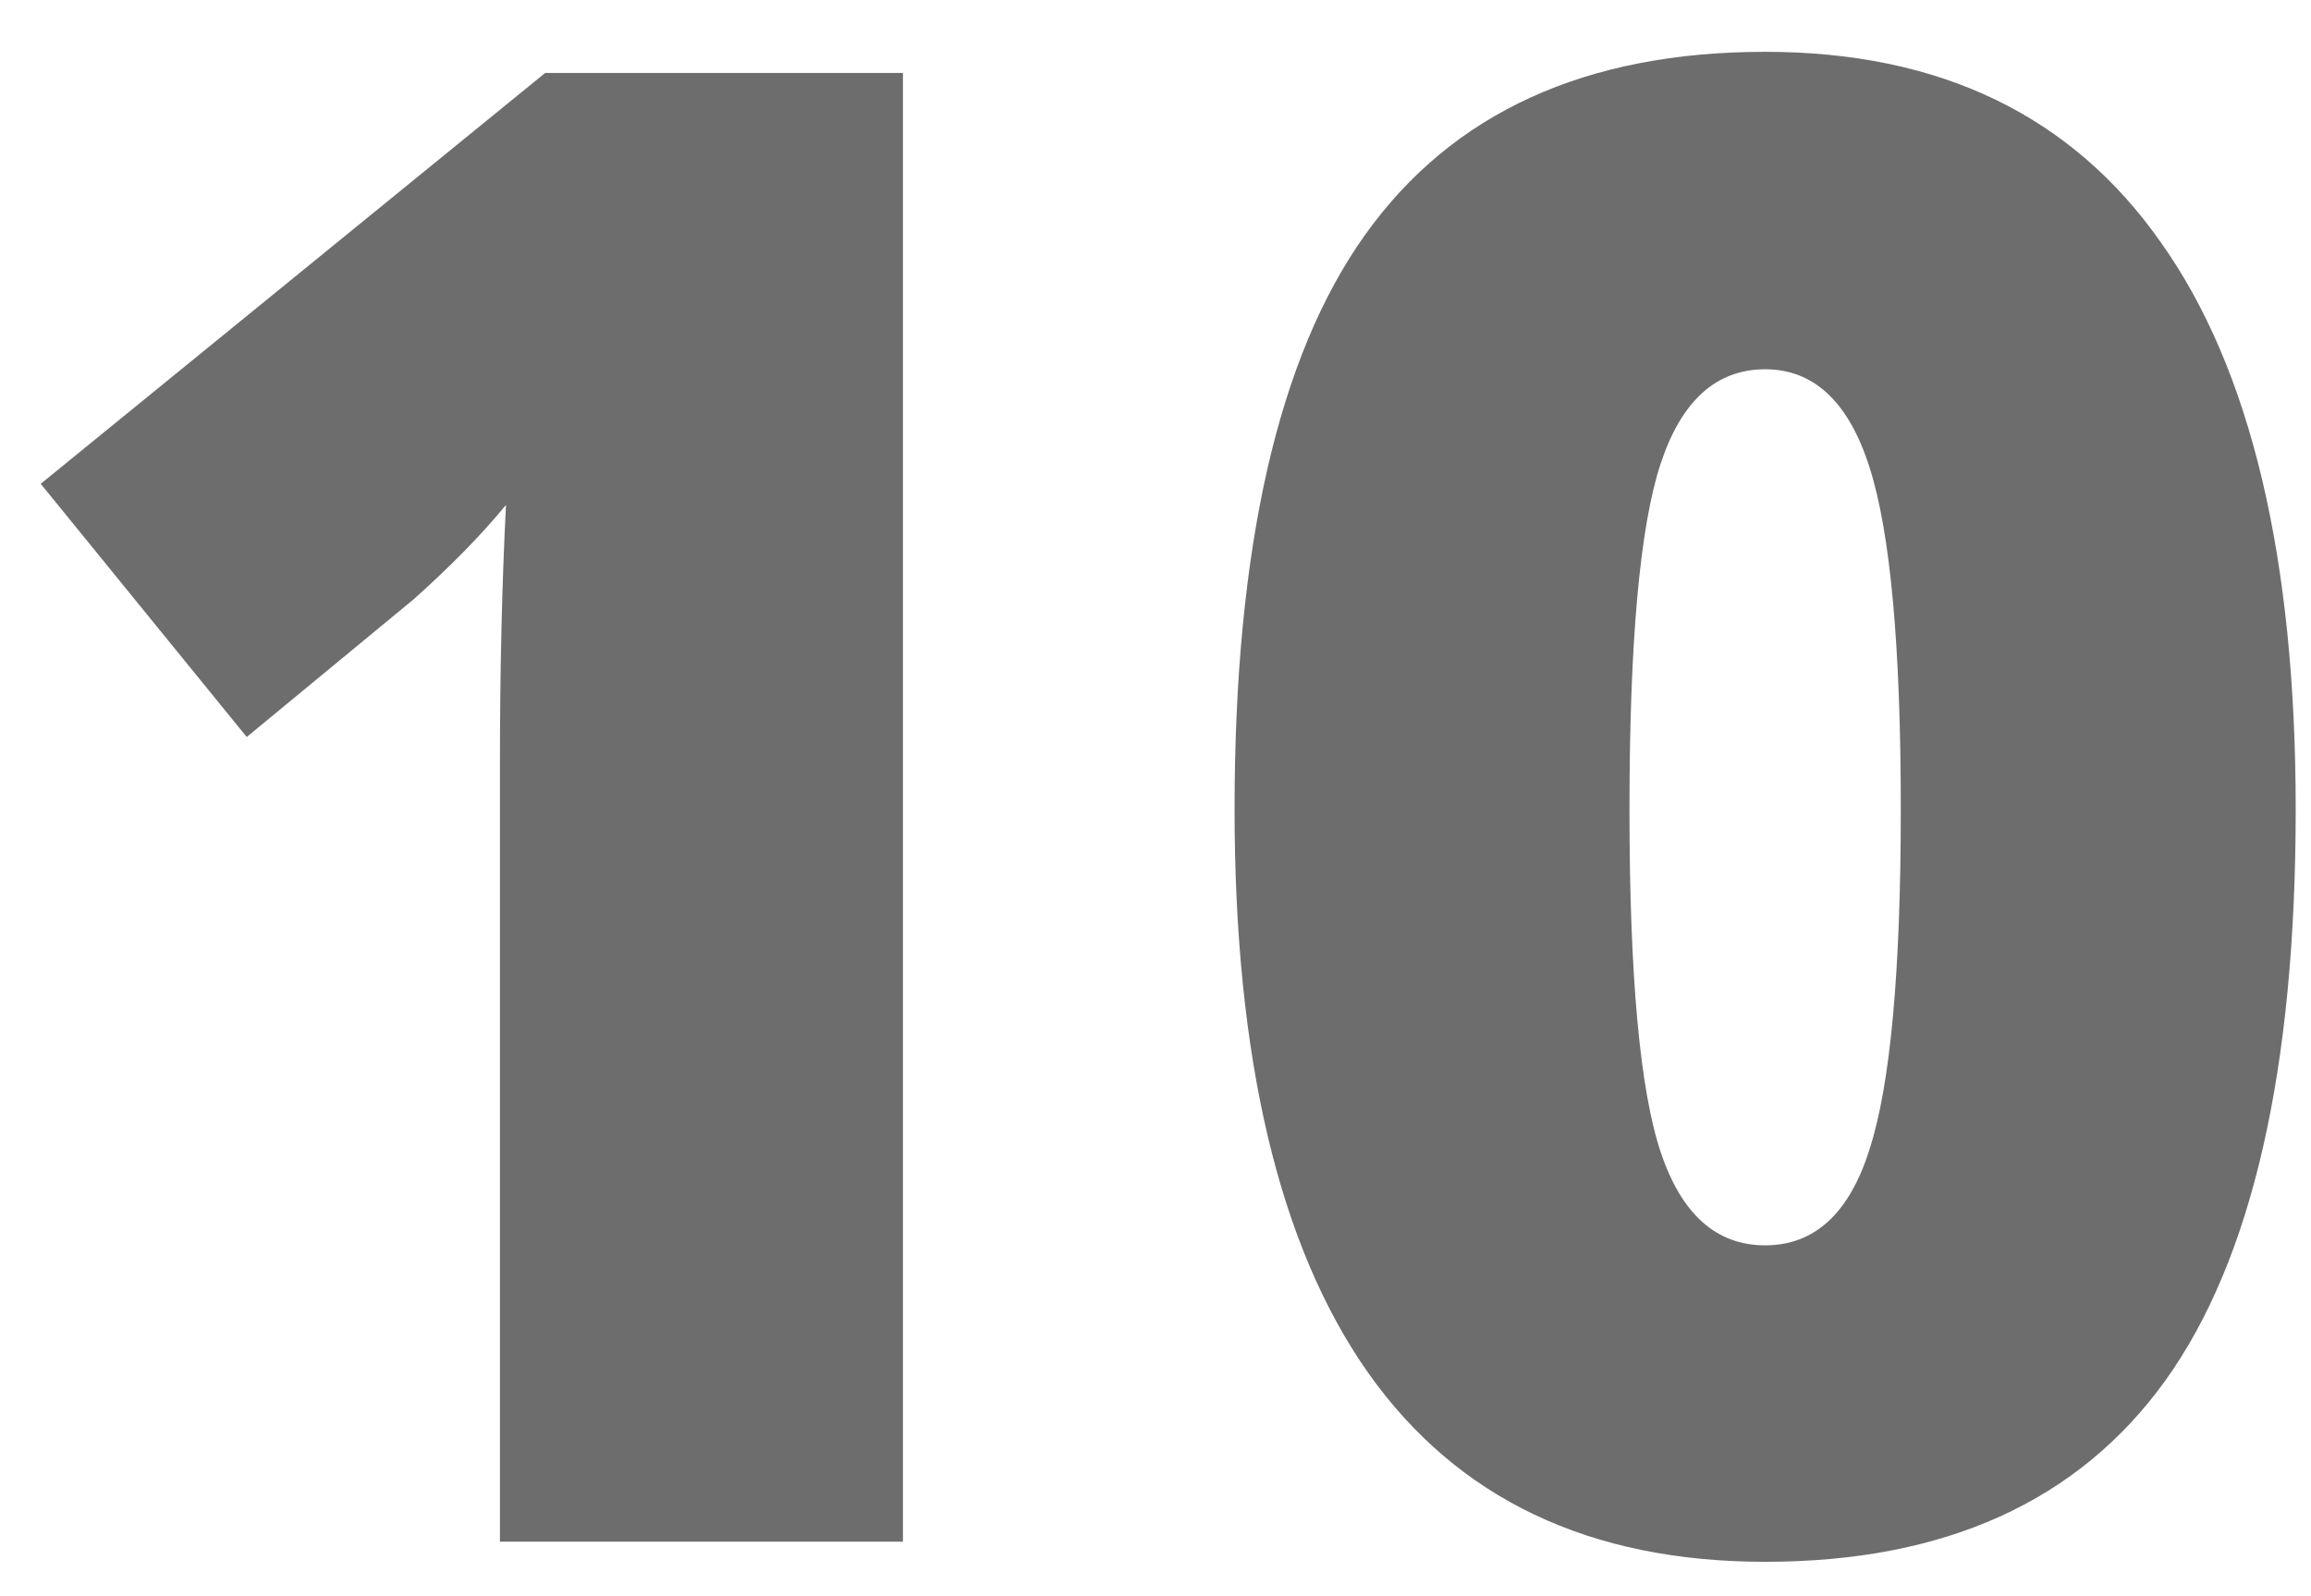
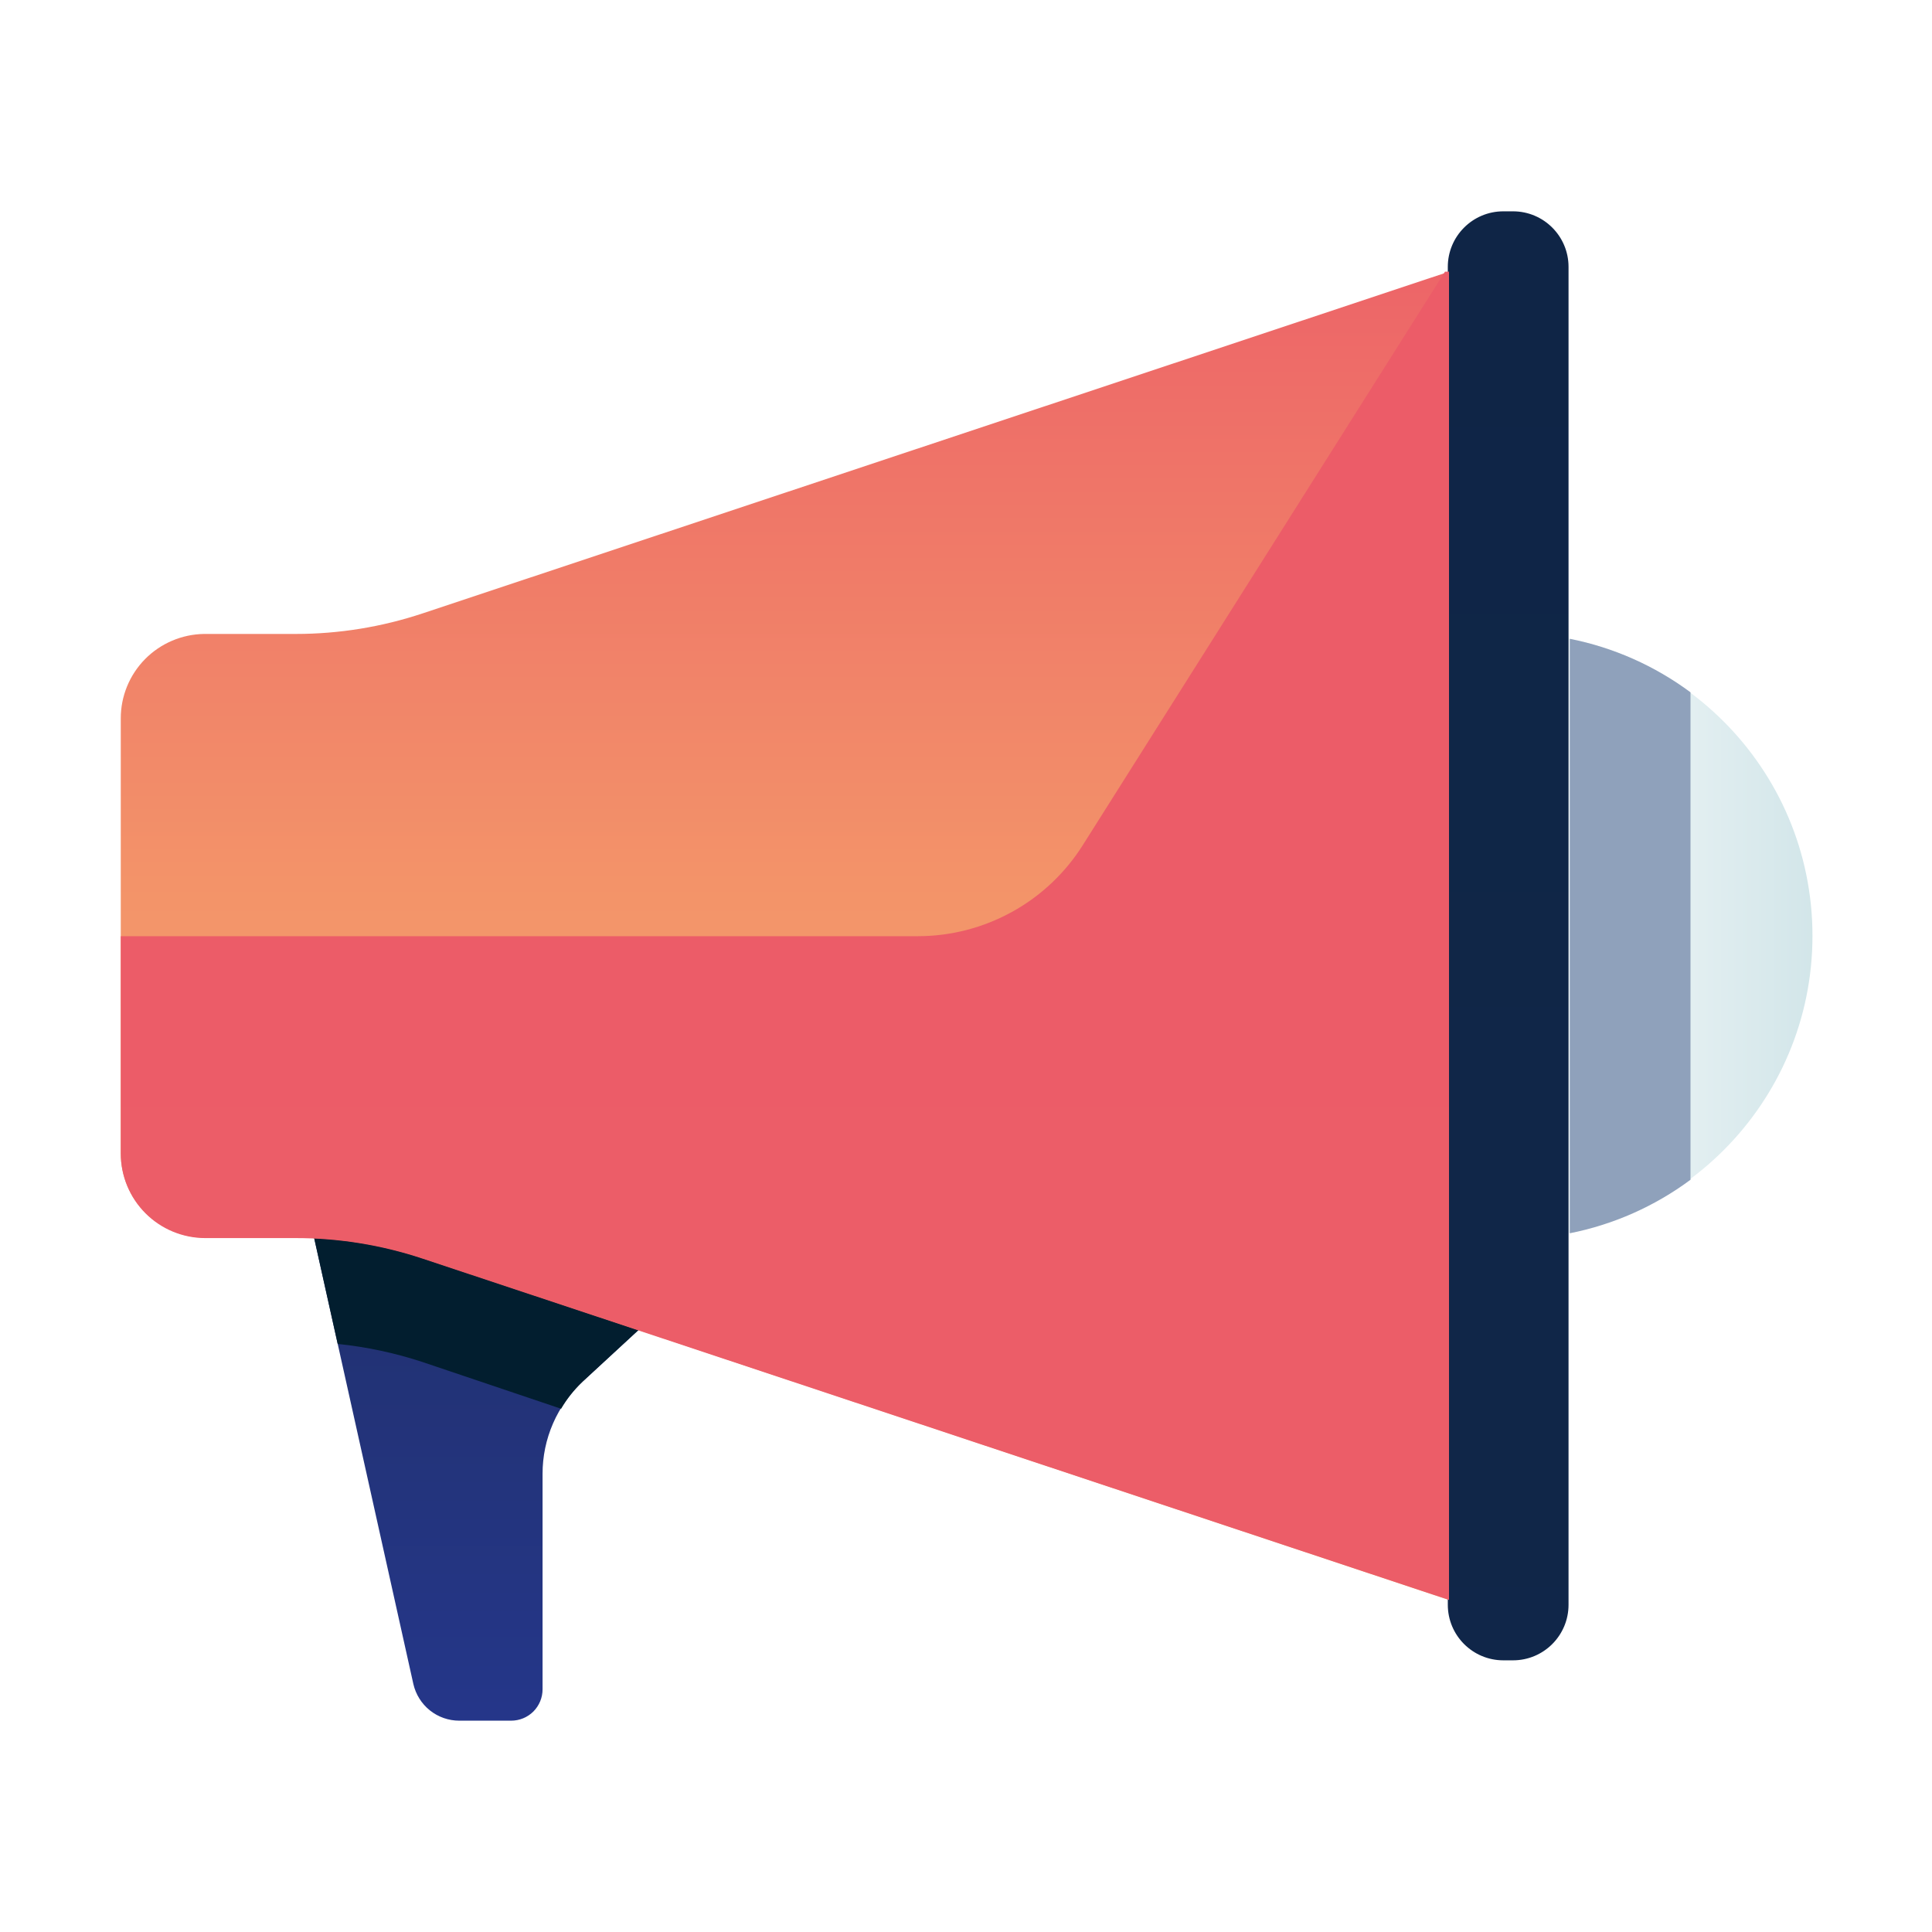
- <svg xmlns="http://www.w3.org/2000/svg" width="42" height="29" viewBox="0 0 42 29" fill="none">
-   <path d="M16.41 28.026H9.086V13.891C9.086 12.174 9.123 10.604 9.196 9.179C8.746 9.727 8.185 10.299 7.516 10.896L4.484 13.398L0.74 8.795L9.908 1.326H16.41V28.026Z" fill="#6D6D6D" />
-   <path d="M41.722 14.713C41.722 19.437 40.931 22.901 39.348 25.104C37.765 27.296 35.343 28.392 32.08 28.392C28.89 28.392 26.485 27.247 24.866 24.958C23.246 22.657 22.437 19.242 22.437 14.713C22.437 9.964 23.228 6.482 24.811 4.266C26.394 2.05 28.817 0.942 32.08 0.942C35.257 0.942 37.656 2.099 39.275 4.412C40.907 6.713 41.722 10.147 41.722 14.713ZM29.614 14.713C29.614 17.732 29.803 19.808 30.18 20.94C30.558 22.073 31.191 22.639 32.08 22.639C32.98 22.639 33.614 22.054 33.979 20.886C34.356 19.717 34.545 17.659 34.545 14.713C34.545 11.754 34.356 9.684 33.979 8.503C33.601 7.31 32.968 6.713 32.08 6.713C31.191 6.713 30.558 7.286 30.18 8.43C29.803 9.575 29.614 11.669 29.614 14.713Z" fill="#6D6D6D" />
+ <svg xmlns="http://www.w3.org/2000/svg" width="47" height="47" viewBox="0 0 47 47" fill="none">
+   <path d="M36.719 30.139C40.791 30.139 44.092 26.838 44.092 22.766C44.092 18.694 40.791 15.393 36.719 15.393C32.647 15.393 29.346 18.694 29.346 22.766C29.346 26.838 32.647 30.139 36.719 30.139Z" fill="url(#paint0_linear)" />
+   <path d="M7.314 28.641L10.056 40.968C10.114 41.221 10.256 41.447 10.458 41.609C10.661 41.771 10.913 41.859 11.172 41.859H12.435C12.638 41.859 12.832 41.779 12.976 41.636C13.119 41.492 13.199 41.298 13.199 41.096V35.857C13.198 35.434 13.285 35.016 13.453 34.629C13.622 34.241 13.869 33.893 14.178 33.605L17.233 30.785" fill="url(#paint1_linear)" />
+   <path d="M13.65 34.271C13.792 34.029 13.966 33.809 14.169 33.615L17.224 30.795L7.314 28.641L8.215 32.694C8.918 32.766 9.611 32.914 10.281 33.135L13.65 34.271Z" fill="url(#paint2_linear)" />
+   <path d="M7.197 15.422H4.964C4.424 15.43 3.909 15.65 3.529 16.034C3.15 16.419 2.937 16.938 2.938 17.478V28.053C2.938 28.599 3.154 29.122 3.54 29.507C3.925 29.893 4.448 30.109 4.994 30.109H7.197C8.245 30.11 9.286 30.278 10.281 30.609L35.25 38.922V6.609L10.281 14.922C9.286 15.253 8.245 15.422 7.197 15.422Z" fill="url(#paint3_linear)" />
+   <path d="M36.807 5.141H36.572C35.826 5.141 35.221 5.746 35.221 6.492V39.039C35.221 39.786 35.826 40.391 36.572 40.391H36.807C37.553 40.391 38.158 39.786 38.158 39.039V6.492C38.158 5.746 37.553 5.141 36.807 5.141Z" fill="url(#paint4_linear)" />
+   <path d="M38.188 30.002C39.251 29.791 40.254 29.346 41.125 28.7V16.842C40.254 16.196 39.251 15.751 38.188 15.54V30.002Z" fill="url(#paint5_linear)" />
+   <path d="M35.25 6.609H35.152L26.34 20.562C25.912 21.24 25.319 21.799 24.617 22.185C23.915 22.572 23.127 22.775 22.325 22.775H2.938V28.063C2.938 28.608 3.154 29.131 3.54 29.517C3.925 29.902 4.448 30.119 4.994 30.119H7.197C8.245 30.119 9.286 30.288 10.281 30.619L35.25 38.922V6.609Z" fill="url(#paint6_linear)" />
+   <defs>
+     <linearGradient id="paint0_linear" x1="35.877" y1="22.766" x2="53.933" y2="22.766" gradientUnits="userSpaceOnUse">
+       <stop stop-color="white" />
+       <stop offset="0.52" stop-color="#CCE2E6" />
+       <stop offset="1" stop-color="#8FA1BB" />
+     </linearGradient>
+     <linearGradient id="paint1_linear" x1="12.269" y1="49.693" x2="12.269" y2="6.6" gradientUnits="userSpaceOnUse">
+       <stop stop-color="#273A9B" />
+       <stop offset="0.56" stop-color="#202F65" />
+       <stop offset="1" stop-color="#021E2F" />
+     </linearGradient>
+     <linearGradient id="paint2_linear" x1="105.712" y1="291.177" x2="114.367" y2="195.717" gradientUnits="userSpaceOnUse">
+       <stop stop-color="#273A9B" />
+       <stop offset="0.56" stop-color="#202F65" />
+       <stop offset="1" stop-color="#021E2F" />
+     </linearGradient>
+     <linearGradient id="paint3_linear" x1="19.064" y1="44.67" x2="19.064" y2="-2.693" gradientUnits="userSpaceOnUse">
+       <stop stop-color="#F3C57A" />
+       <stop offset="0.49" stop-color="#F39369" />
+       <stop offset="1" stop-color="#E94867" />
+     </linearGradient>
+     <linearGradient id="paint4_linear" x1="145.289" y1="1410.91" x2="145.289" y2="-321.274" gradientUnits="userSpaceOnUse">
+       <stop stop-color="#273A9B" />
+       <stop offset="0.56" stop-color="#202F65" />
+       <stop offset="1" stop-color="#021E2F" />
+     </linearGradient>
+     <linearGradient id="paint5_linear" x1="205.302" y1="351.788" x2="123.022" y2="351.788" gradientUnits="userSpaceOnUse">
+       <stop stop-color="white" />
+       <stop offset="0.52" stop-color="#CCE2E6" />
+       <stop offset="1" stop-color="#8FA1BB" />
+     </linearGradient>
+     <linearGradient id="paint6_linear" x1="632.062" y1="2817.8" x2="632.062" y2="-425.086" gradientUnits="userSpaceOnUse">
+       <stop stop-color="#F3C57A" />
+       <stop offset="0.49" stop-color="#F39369" />
+       <stop offset="1" stop-color="#E94867" />
+     </linearGradient>
+   </defs>
</svg>
